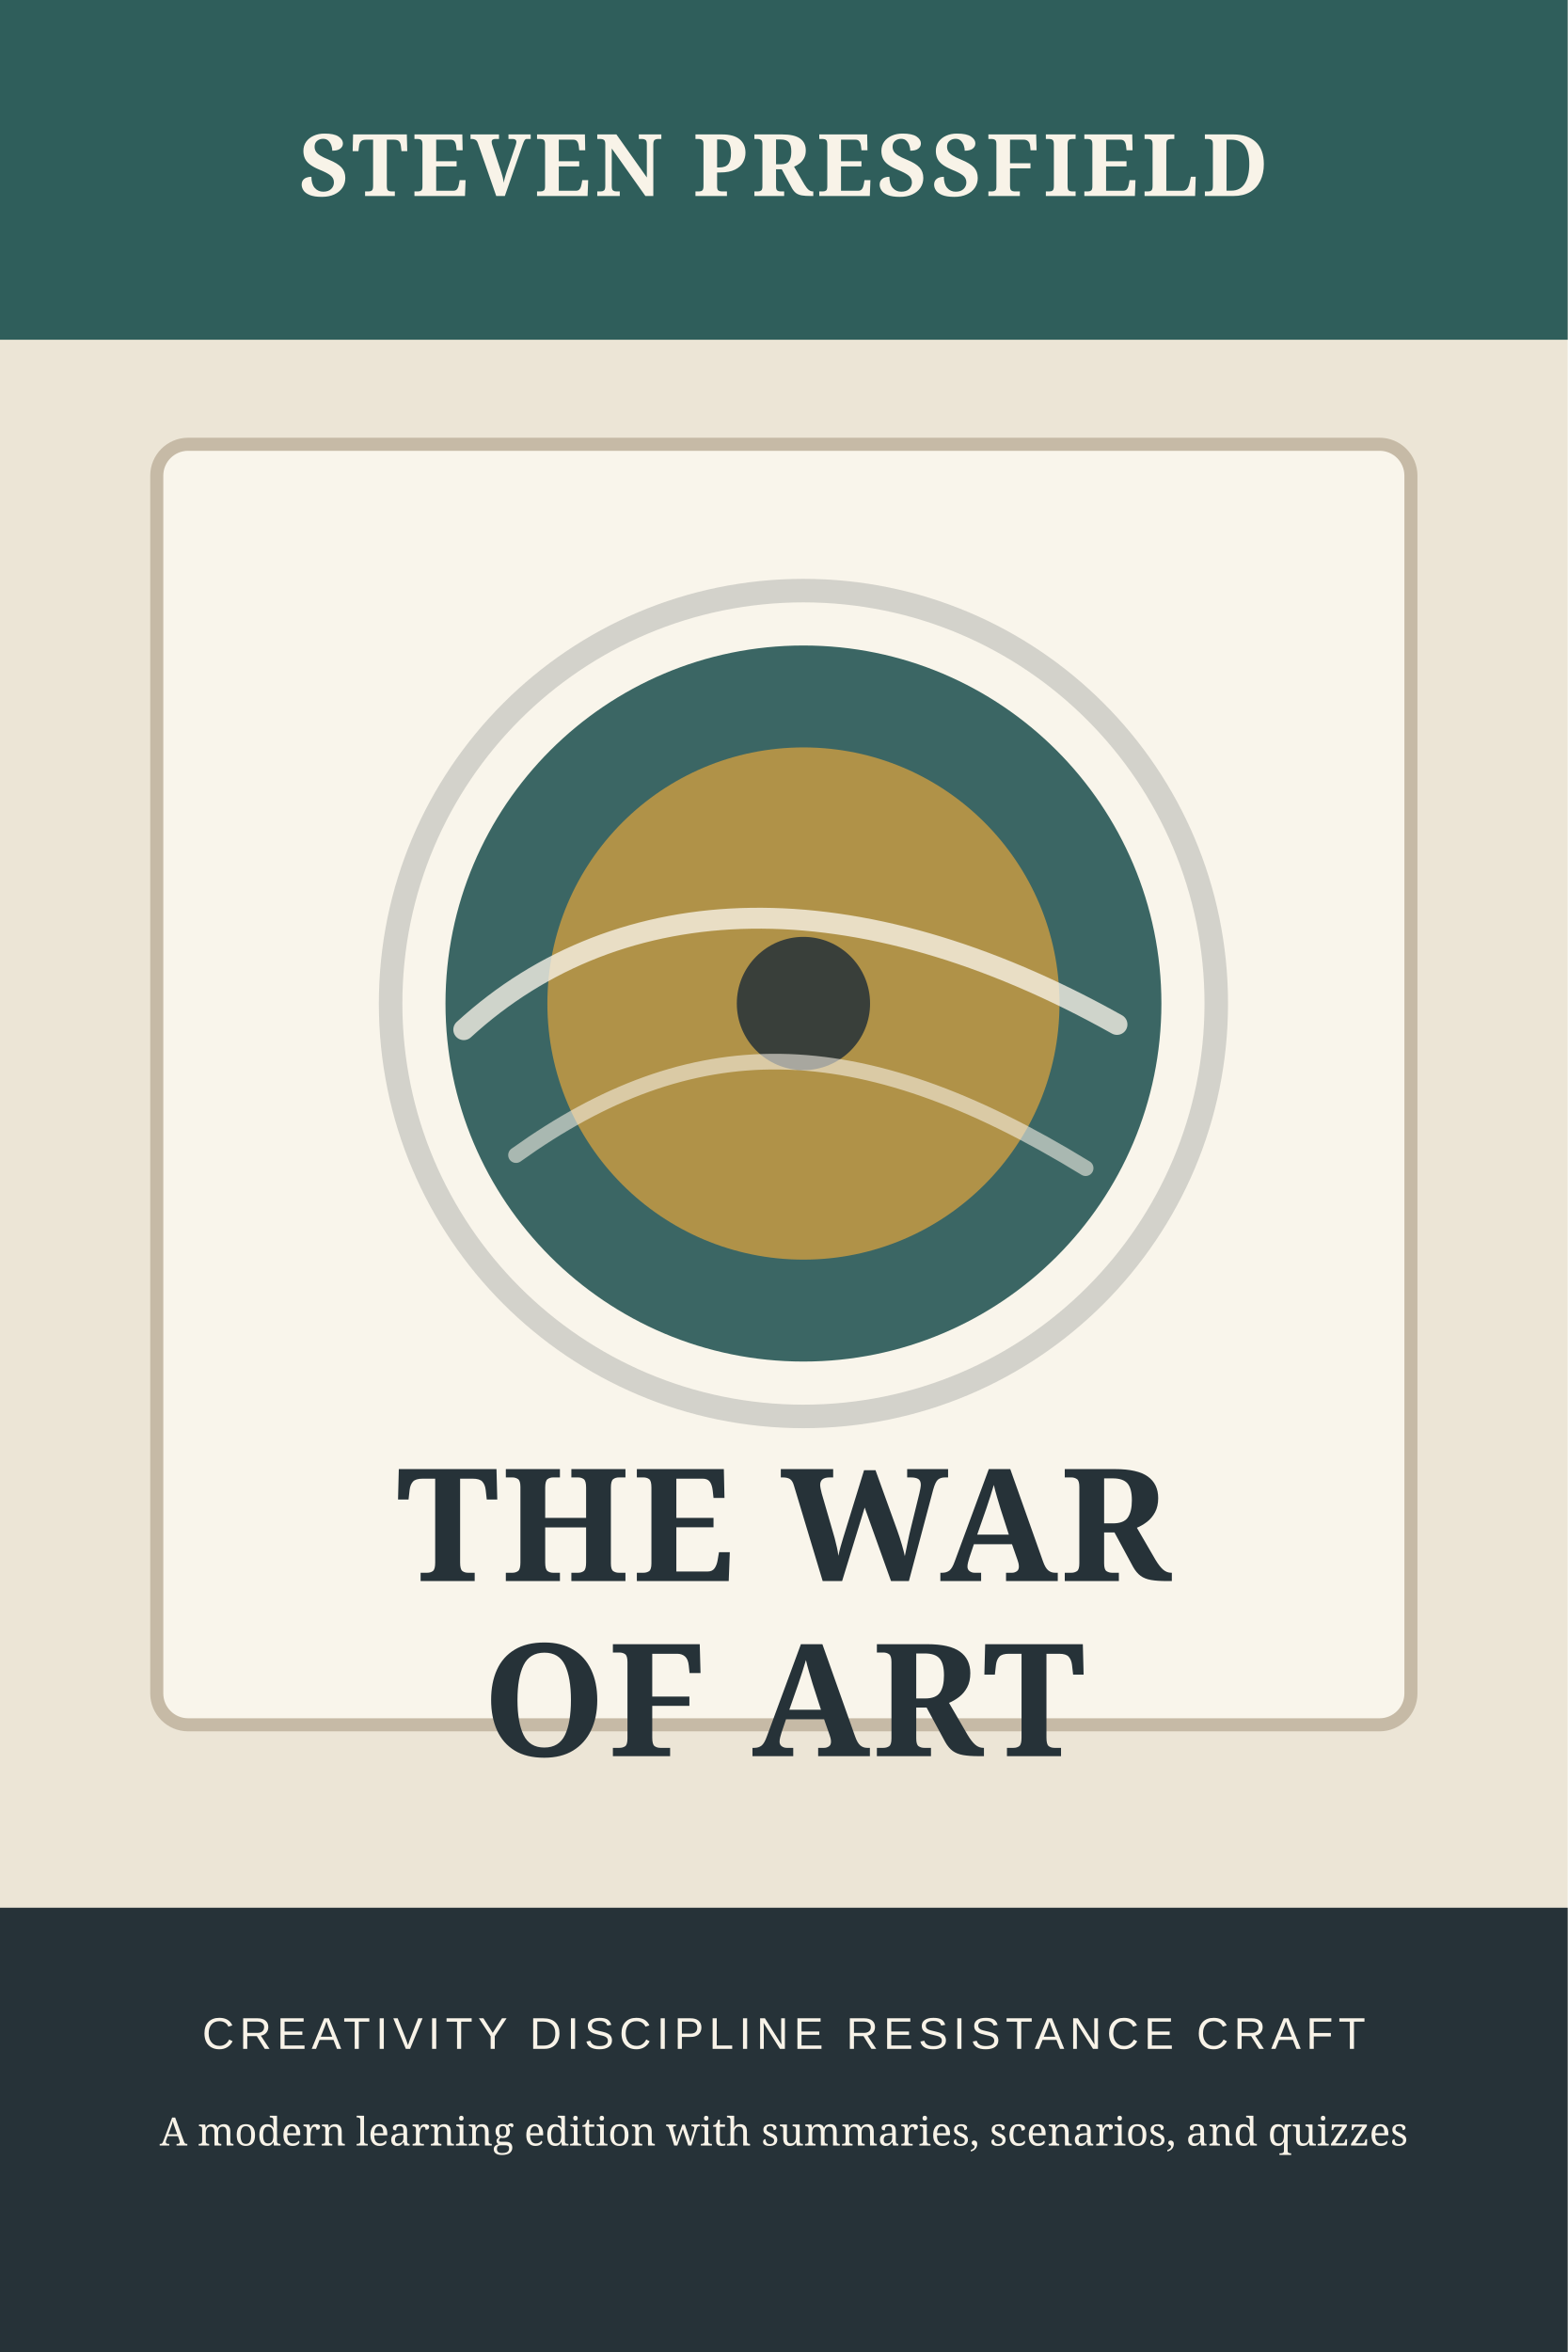
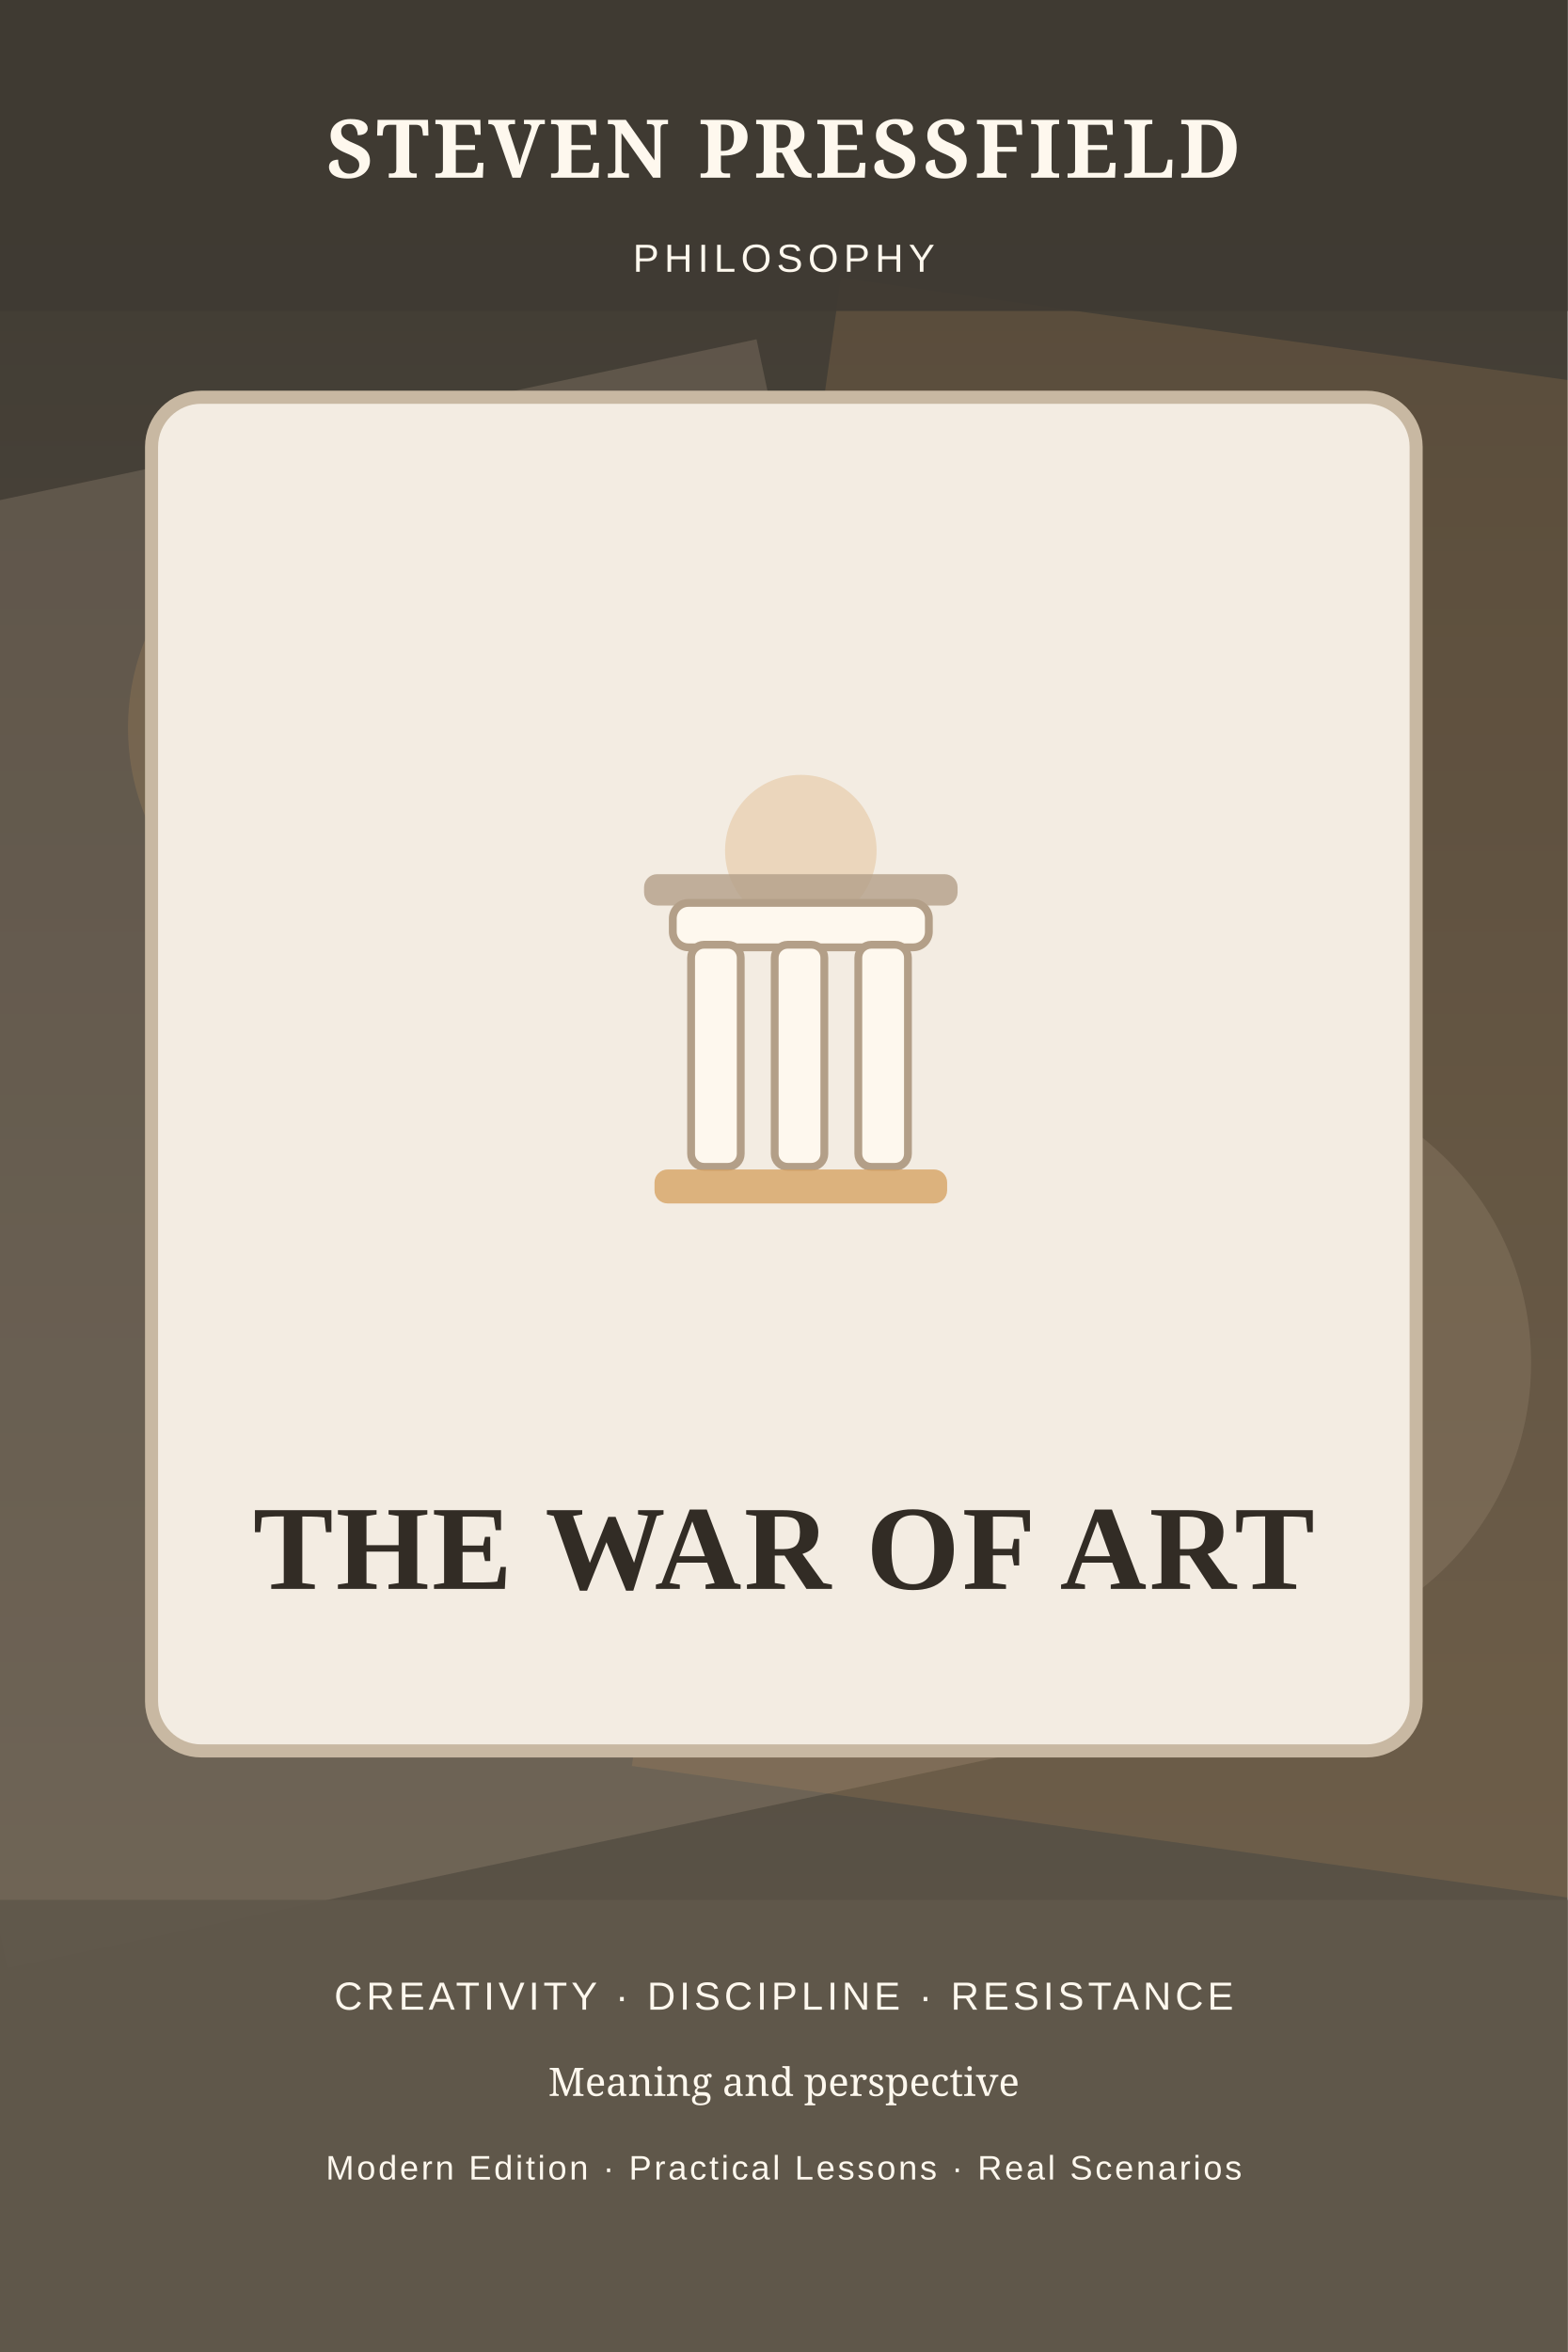
<svg xmlns="http://www.w3.org/2000/svg" width="1200" height="1800" viewBox="0 0 1200 1800" fill="none" role="img" aria-labelledby="title desc">
-   <rect width="1200" height="1800" fill="#ECE5D6" />
-   <rect width="1200" height="260" fill="#2F5E5B" />
-   <rect y="1460" width="1200" height="340" fill="#263238" />
-   <rect x="120" y="340" width="960" height="980" rx="24" fill="#F9F5EB" stroke="#C6BAA6" stroke-width="10" />
-   <circle cx="615" cy="768" r="274" fill="#2F5E5B" opacity="0.94" />
-   <circle cx="615" cy="768" r="196" fill="#D9A23E" opacity="0.74" />
-   <circle cx="615" cy="768" r="51" fill="#263238" opacity="0.86" />
-   <circle cx="615" cy="768" r="316" stroke="#263238" stroke-width="18" opacity="0.18" />
-   <path d="M355 788C475 678 655 672 855 784" stroke="#F8F3E8" stroke-width="16" stroke-linecap="round" opacity="0.78" />
-   <path d="M395 884C529 788 655 786 831 894" stroke="#F8F3E8" stroke-width="12" stroke-linecap="round" opacity="0.58" />
-   <text x="600" y="150" text-anchor="middle" fill="#F8F3E8" font-family="Georgia, serif" font-size="66" font-weight="700" letter-spacing="3">STEVEN PRESSFIELD</text>
-   <text x="600" y="1210" text-anchor="middle" fill="#263238" font-family="Georgia, serif" font-size="120" font-weight="700" letter-spacing="2">THE WAR</text>
-   <text x="600" y="1344" text-anchor="middle" fill="#263238" font-family="Georgia, serif" font-size="120" font-weight="700" letter-spacing="2">OF ART</text>
-   <text x="600" y="1568" text-anchor="middle" fill="#F8F3E8" font-family="Arial, sans-serif" font-size="34" letter-spacing="4">CREATIVITY  DISCIPLINE  RESISTANCE  CRAFT</text>
-   <text x="600" y="1642" text-anchor="middle" fill="#F8F3E8" font-family="Georgia, serif" font-size="30">A modern learning edition with summaries, scenarios, and quizzes</text>
+   <defs>
+     <linearGradient id="g632131632" x1="0" y1="0" x2="0" y2="1800" gradientUnits="userSpaceOnUse">
+       <stop offset="0%" stop-color="#3F3A32" />
+       <stop offset="100%" stop-color="#5F574A" />
+     </linearGradient>
+   </defs>
+   <rect width="1200" height="1800" fill="url(#g632131632)" />
+   <rect x="-120" y="310" width="820" height="1100" transform="rotate(-12 400 860)" fill="#B39F88" opacity="0.24" />
+   <rect x="560" y="260" width="760" height="1150" transform="rotate(8 940 835)" fill="#D6A160" opacity="0.16" />
+   <circle cx="278" cy="557" r="180" fill="#D6A160" opacity="0.17" />
+   <circle cx="952" cy="1043" r="220" fill="#B39F88" opacity="0.2" />
+   <rect x="116" y="304" width="968" height="1036" rx="38" fill="#F3ECE2" stroke="#C8B8A2" stroke-width="10" />
+   <g transform="translate(423 539)">
+     <circle cx="190" cy="112" r="58" fill="#D6A160" opacity="0.3" />
+     <rect x="70" y="130" width="240" height="24" rx="10" fill="#B39F88" opacity="0.8" />
+     <rect x="92" y="152" width="196" height="34" rx="12" fill="#FEF8EE" stroke="#B39F88" stroke-width="6" />
+     <g fill="#FEF8EE" stroke="#B39F88" stroke-width="6">
+       <rect x="106" y="184" width="38" height="170" rx="10" />
+       <rect x="170" y="184" width="38" height="170" rx="10" />
+       <rect x="234" y="184" width="38" height="170" rx="10" />
+     </g>
+     <rect x="78" y="356" width="224" height="26" rx="10" fill="#D6A160" opacity="0.78" />
+   </g>
+   <rect x="0" y="0" width="1200" height="238" fill="#3F3A32" opacity="0.93" />
+   <rect x="0" y="1454" width="1200" height="346" fill="#5F574A" opacity="0.95" />
+   <text x="600" y="136" text-anchor="middle" fill="#FEF8EE" font-family="Georgia, serif" font-size="62" font-weight="700" letter-spacing="3">STEVEN PRESSFIELD</text>
+   <text x="600" y="208" text-anchor="middle" fill="#FEF8EE" font-family="'Trebuchet MS', Arial, sans-serif" font-size="30" letter-spacing="4">PHILOSOPHY</text>
+   <text x="600" y="1216" text-anchor="middle" fill="#322C25" font-family="Georgia, 'Times New Roman', serif" font-size="92" font-weight="700" letter-spacing="2">THE WAR OF ART</text>
+   <text x="600" y="1538" text-anchor="middle" fill="#FEF8EE" font-family="'Trebuchet MS', Arial, sans-serif" font-size="30" letter-spacing="3">CREATIVITY  ·  DISCIPLINE  ·  RESISTANCE</text>
+   <text x="600" y="1604" text-anchor="middle" fill="#FEF8EE" font-family="Georgia, serif" font-size="30">Meaning and perspective</text>
+   <text x="600" y="1668" text-anchor="middle" fill="#FEF8EE" font-family="'Trebuchet MS', Arial, sans-serif" font-size="26" letter-spacing="2">Modern Edition · Practical Lessons · Real Scenarios</text>
</svg>
